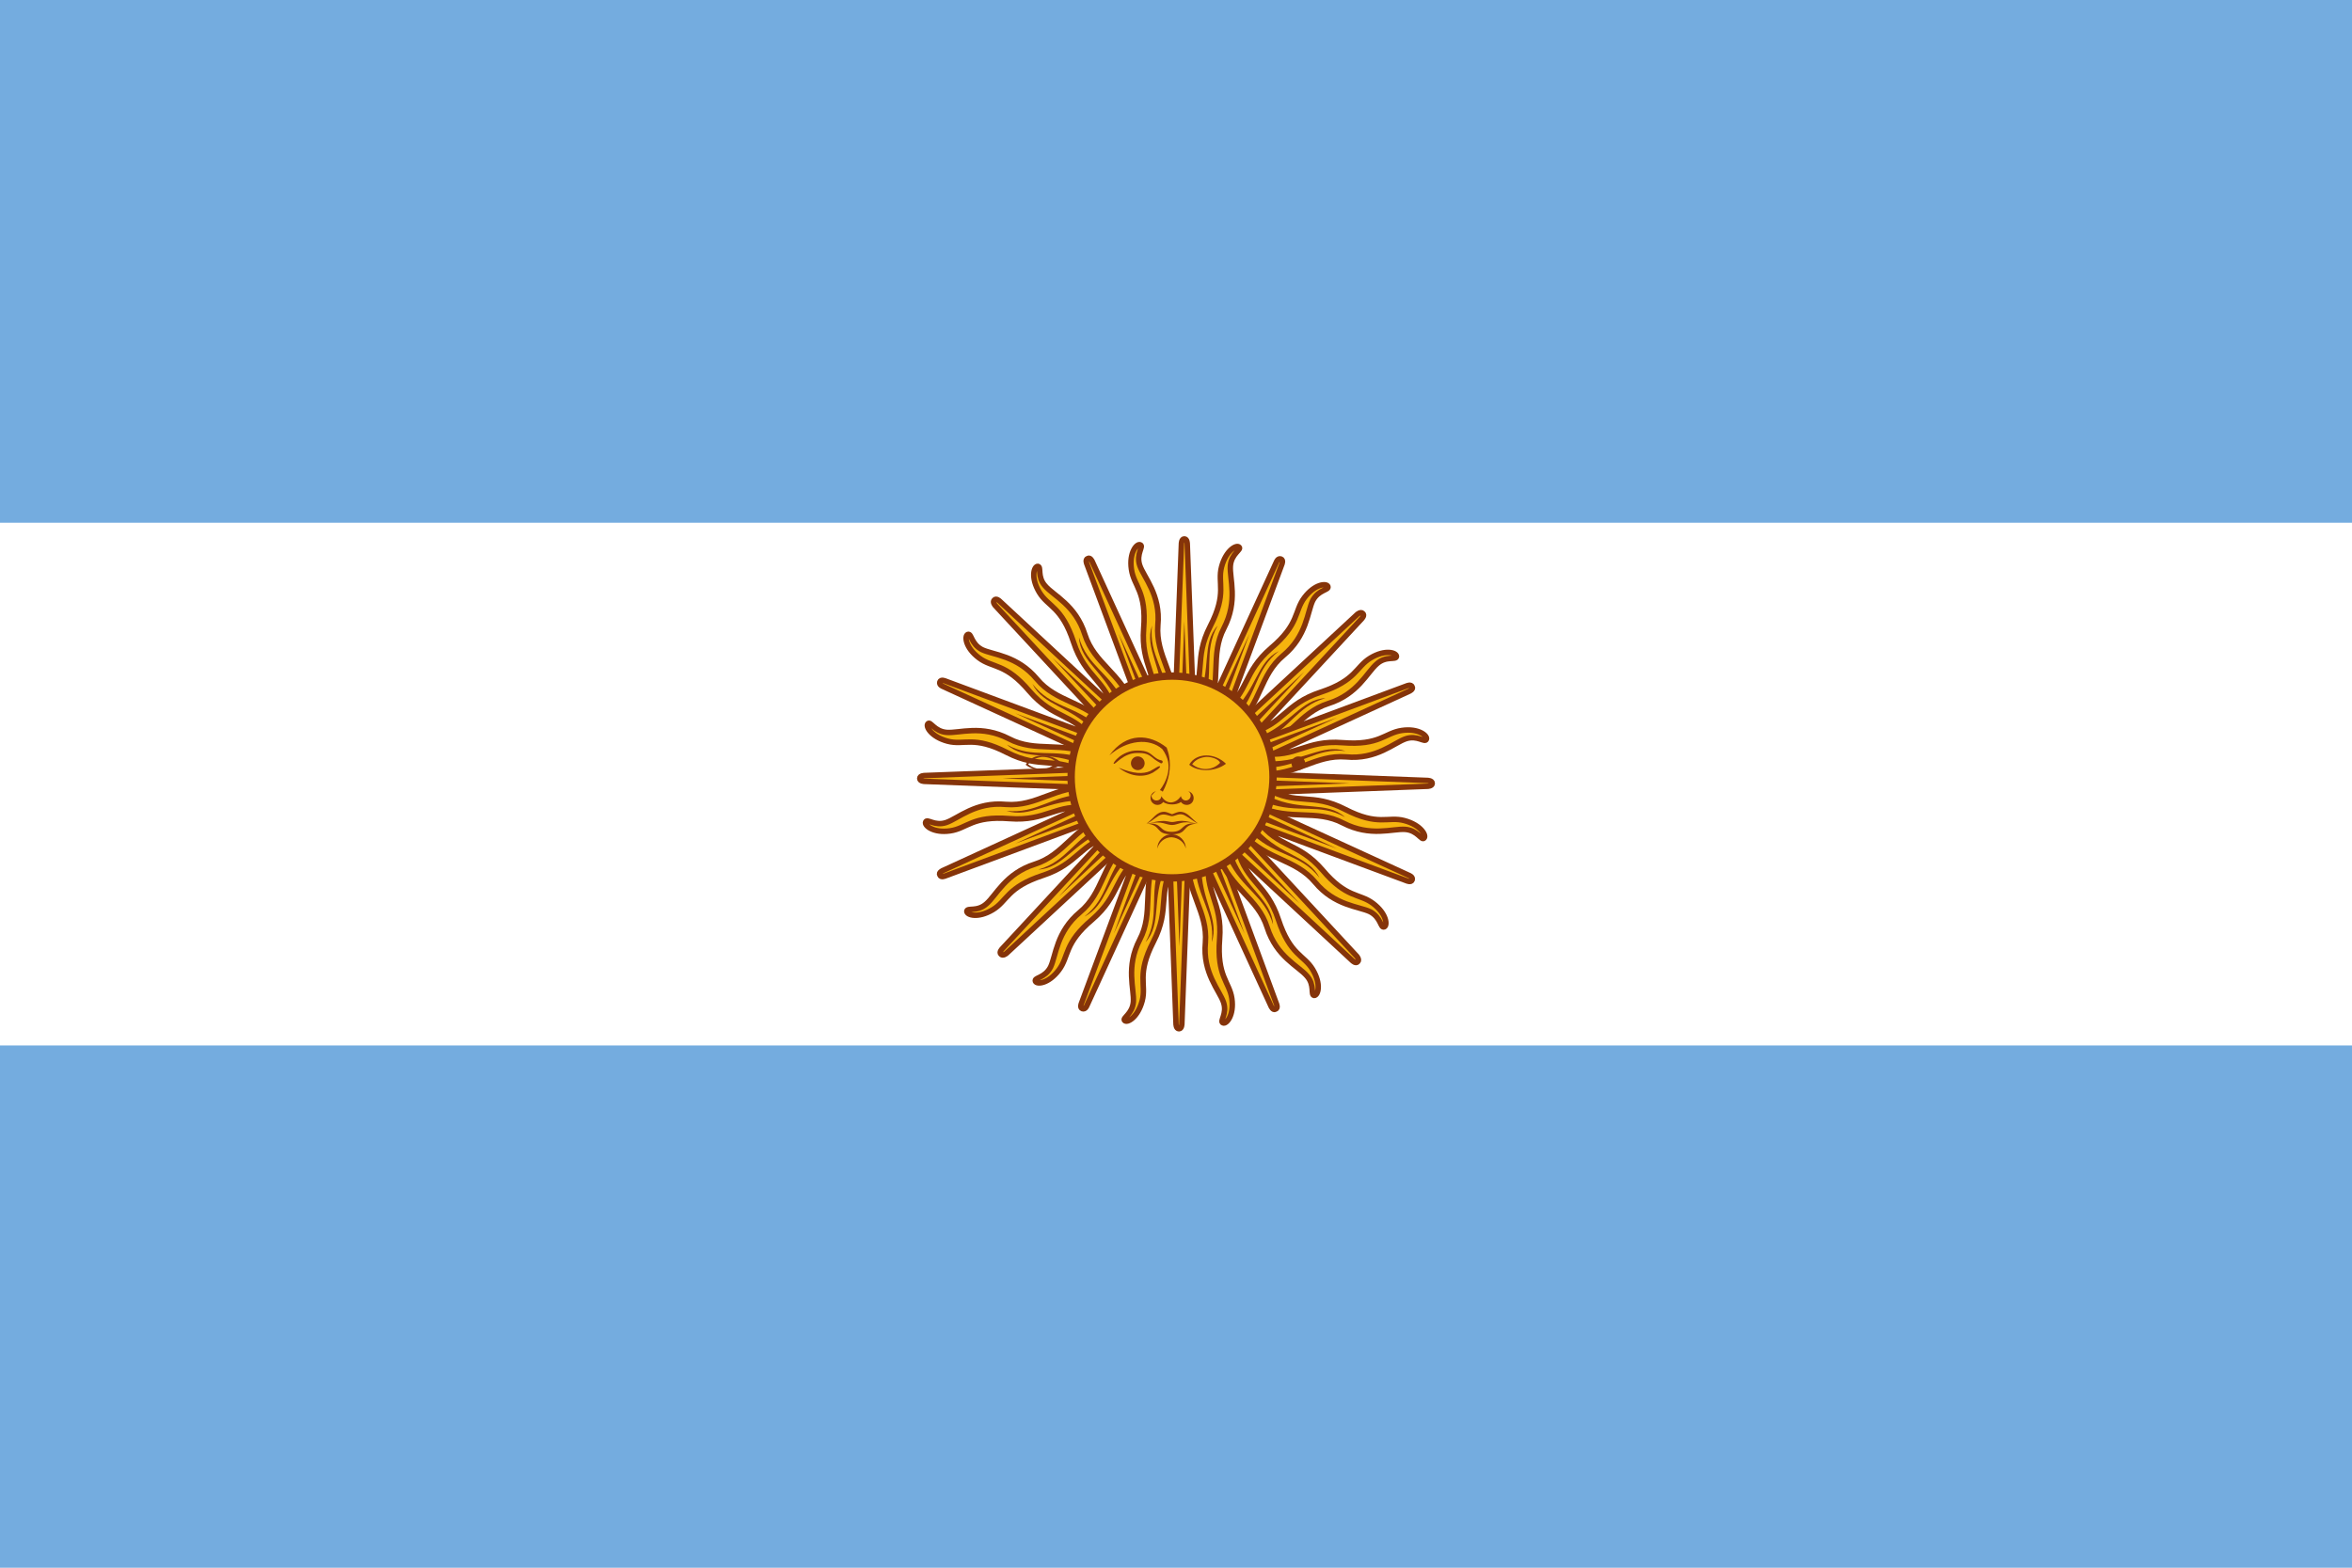
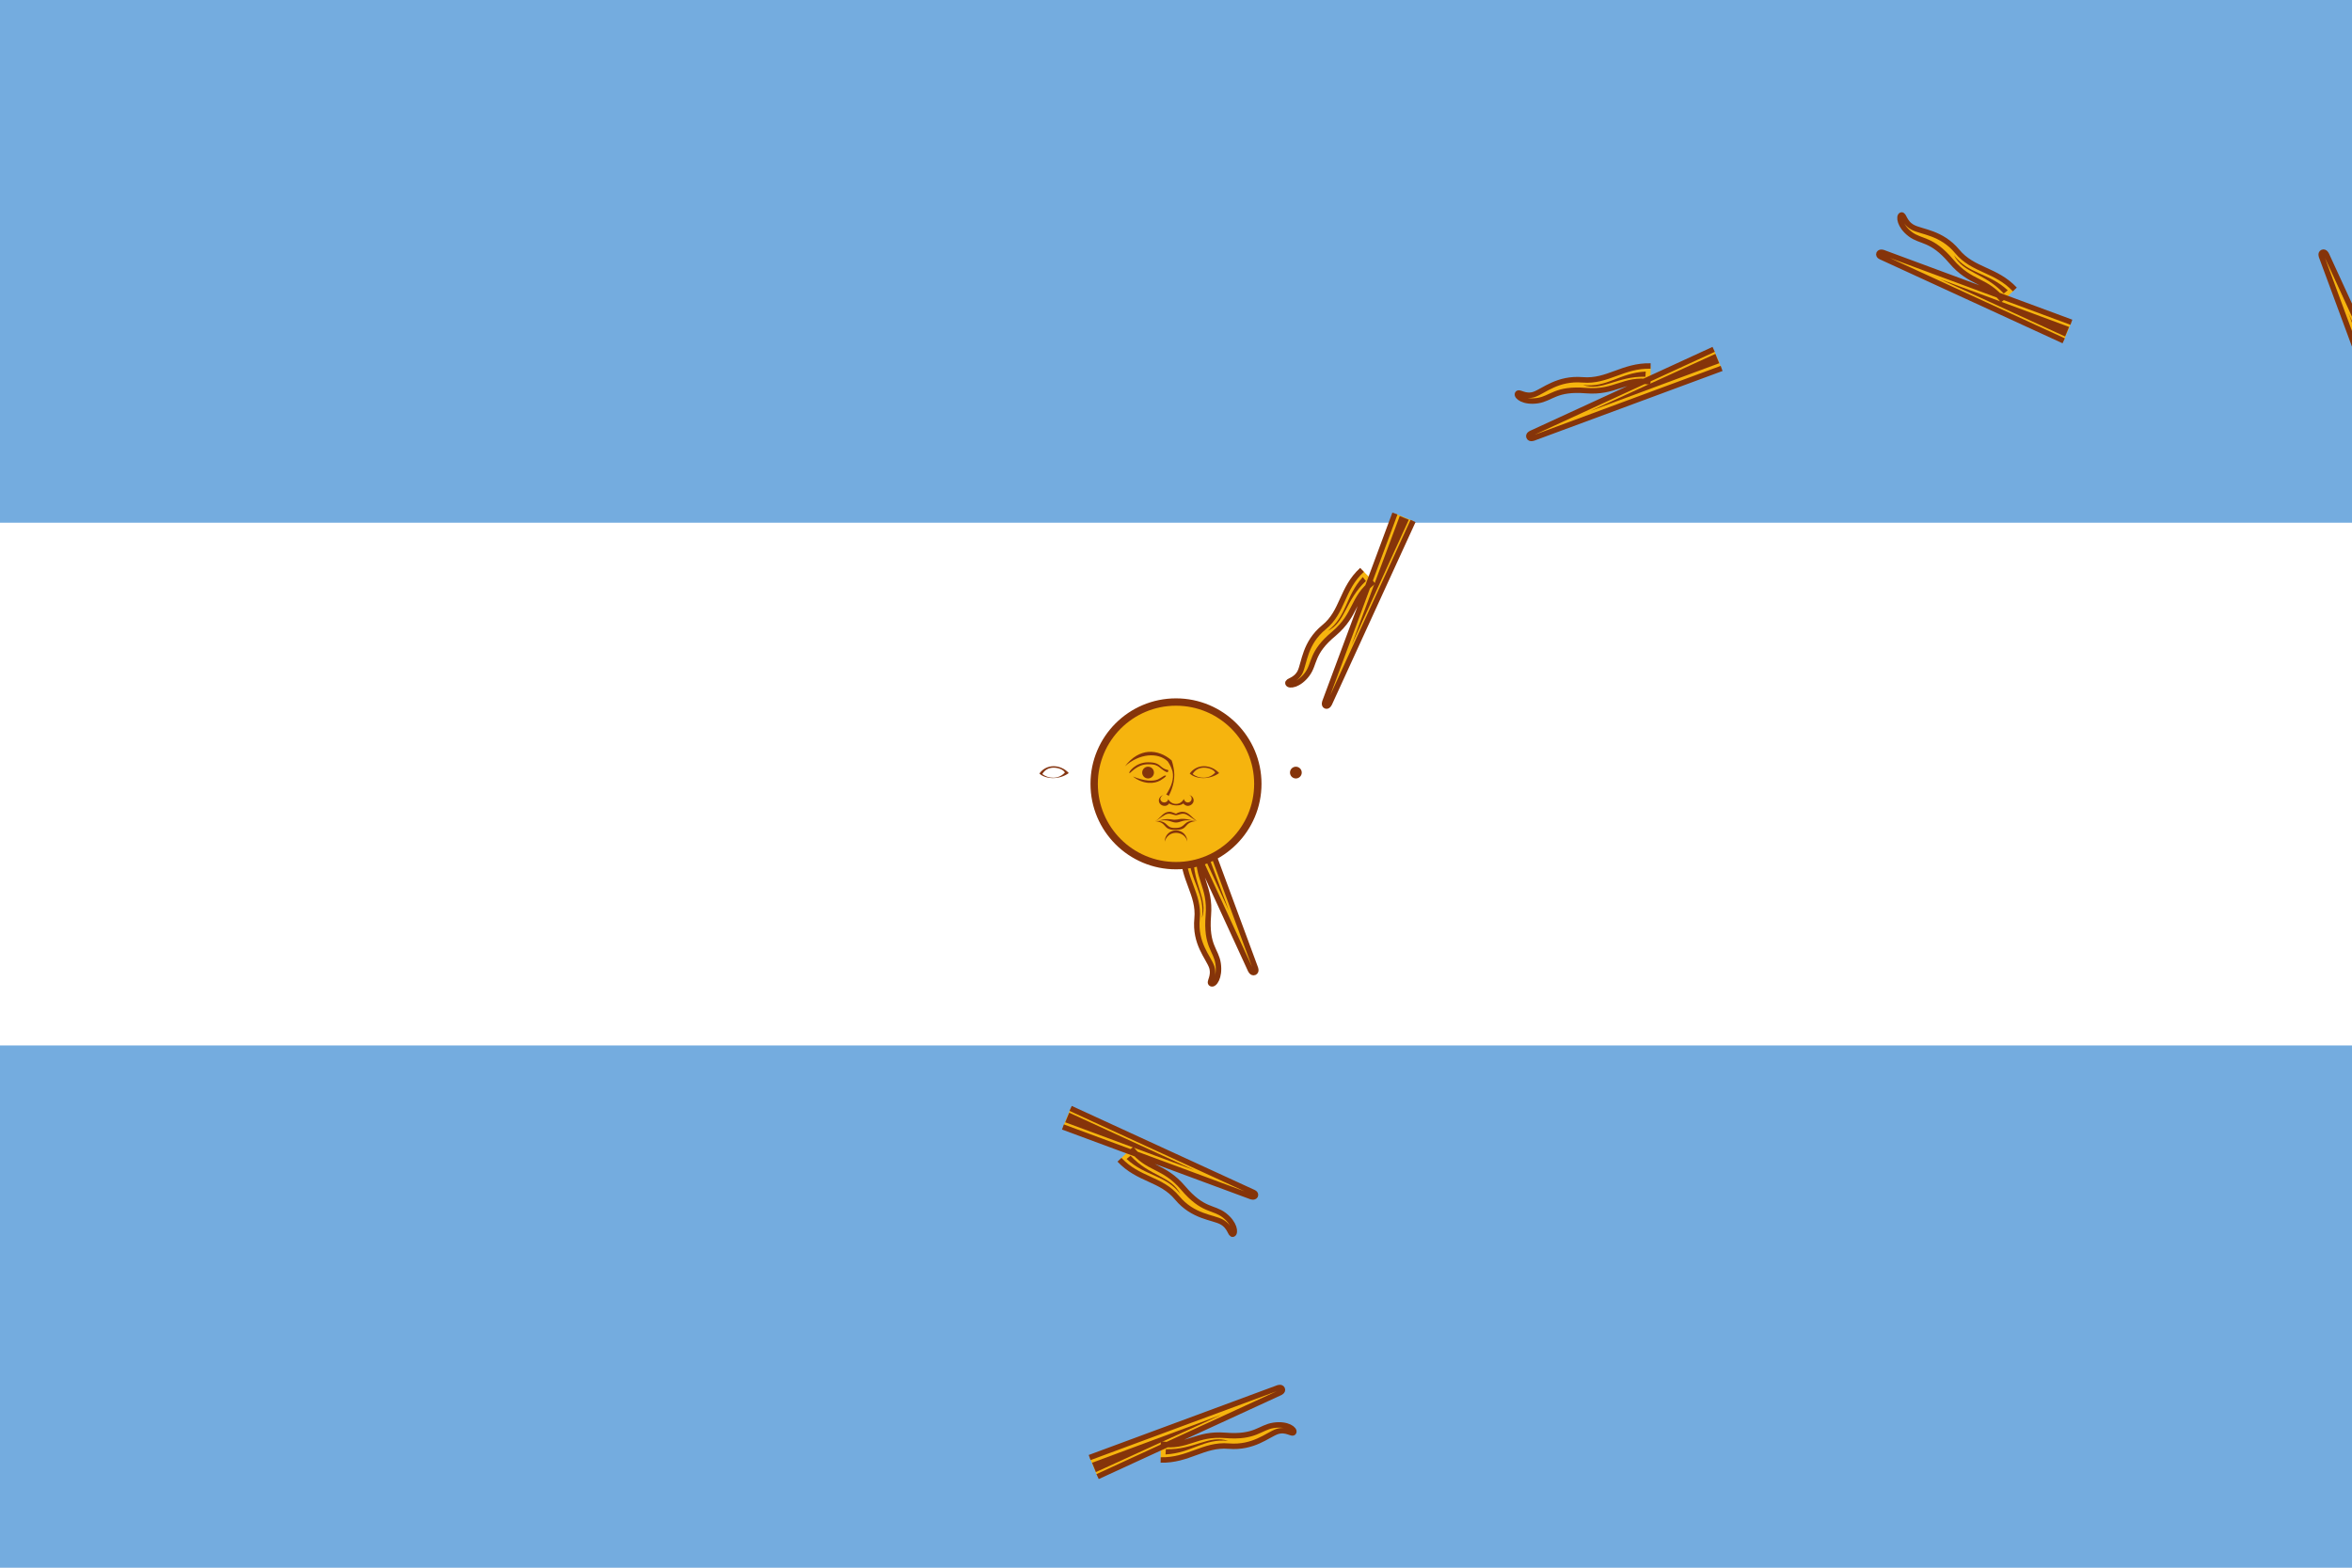
- <svg xmlns="http://www.w3.org/2000/svg" version="1.1" id="Ebene_1" x="0px" y="0px" viewBox="0 0 480 320" enable-background="new 0 0 480 320" xml:space="preserve">
-   <rect fill="#74ACDF" width="481" height="320" />
-   <rect y="106.7" fill="#FFFFFF" width="481" height="106.7" />
-   <g>
-     <g>
-       <path id="ray1" fill="#F6B40E" stroke="#85340A" stroke-width="1.112" d="M238.3,159.4l21.1,46c0,0,0.4,0.9,0.9,0.6    c0.6-0.2,0.2-1.1,0.2-1.1L243,157.4 M242.5,175.3c-0.3,7,4,10.8,3.5,17.1c-0.6,6.2,2.9,9.8,3.7,12.2c0.8,2.4-0.9,3.9-0.1,4.2    c0.7,0.3,2.3-1.6,1.8-5s-3.1-4.5-2.5-12.1c0.6-7.6-3.1-9.4-2.2-16.4" />
-       <path id="ray1_00000135667324326559726350000009184025884470145167_" fill="#F6B40E" stroke="#85340A" stroke-width="1.112" d="    M238.1,158.4L240,209c0,0,0,1,0.6,1c0.6,0,0.6-1,0.6-1l1.9-50.6 M235.9,174.7c-2.9,6.4-0.4,11.6-3.3,17.1    c-2.9,5.6-1.1,10.1-1.3,12.7c-0.2,2.5-2.3,3.3-1.8,3.8c0.5,0.6,2.7-0.6,3.6-4c0.9-3.4-1.2-5.3,2.3-12.1c3.5-6.8,0.7-9.9,4.2-16" />
-       <path id="ray1_00000094615115835951934770000007873117958794557087_" fill="#F6B40E" stroke="#85340A" stroke-width="1.112" d="    M238.3,157.4l-17.6,47.4c0,0-0.4,0.9,0.2,1.1c0.6,0.2,0.9-0.6,0.9-0.6l21.1-46 M230,171.7c-5.1,4.8-4.8,10.5-9.6,14.5    c-4.8,4-4.9,8.9-6,11.2c-1.2,2.3-3.4,2.1-3.1,2.9c0.3,0.7,2.7,0.5,4.8-2.3c2.1-2.8,1-5.4,6.8-10.3c5.8-5,4.4-8.9,10-13.1" />
-       <path id="ray1_00000042696760414950213820000006954366503290956965_" fill="#F6B40E" stroke="#85340A" stroke-width="1.112" d="    M238.9,156.6l-34.4,37.1c0,0-0.7,0.7-0.2,1.1c0.4,0.4,1.1-0.2,1.1-0.2l37.1-34.4 M225.7,166.6c-6.6,2.4-8.5,7.9-14.5,9.8    c-6,1.9-7.9,6.4-9.9,8.1c-1.9,1.7-3.9,0.7-4,1.5c0,0.8,2.3,1.5,5.3-0.3c3-1.8,2.9-4.6,10.2-7c7.3-2.4,7.5-6.5,14.3-8.3" />
-       <path id="ray2" fill="#85340A" d="M243.9,176.5c0.3,6.7,4.1,9.7,3.4,15.8c1.6-4.8-2.3-8.6-2.1-15.7 M239.5,159l14.5,31.6    L241.8,158" />
-       <path id="ray2_00000086671509728030091900000012554615684526656411_" fill="#85340A" d="M236.7,176.4c-2.3,6.3,0.1,10.5-2.9,15.9    c3.4-3.8,1.1-8.8,4.1-15.3 M239.4,158.5l1.3,34.7l1.3-34.7" />
-       <path id="ray2_00000044170899776078204110000002704186139114020482_" fill="#85340A" d="M230.1,173.5c-4.5,5-3.9,9.8-8.8,13.6    c4.6-2.3,4.4-7.7,9.7-12.6 M239.4,158l-12.1,32.6l14.5-31.6" />
-       <path id="ray2_00000100350774626873726580000012676452090894175918_" fill="#85340A" d="M225.2,168.3c-6.1,2.9-7.4,7.5-13.3,9.2    c5.1-0.3,7.1-5.4,13.7-8 M239.7,157.5L216.1,183l25.4-23.7" />
-       <path id="ray1_00000040562768991767428610000013822234236293028486_" fill="#F6B40E" stroke="#85340A" stroke-width="1.112" d="    M238.4,156.6l-46,21.1c0,0-0.9,0.4-0.6,0.9c0.2,0.6,1.1,0.2,1.1,0.2l47.4-17.6 M222.4,160.7c-7-0.3-10.8,4-17.1,3.5    c-6.2-0.6-9.8,2.9-12.2,3.7c-2.4,0.8-3.9-0.9-4.2-0.1c-0.3,0.7,1.6,2.3,5,1.8c3.5-0.5,4.5-3.1,12.1-2.5c7.6,0.6,9.4-3.1,16.4-2.2" />
-       <path id="ray1_00000093137225676176531180000017712751218645877945_" fill="#F6B40E" stroke="#85340A" stroke-width="1.112" d="    M239.3,156.4l-50.6,1.9c0,0-1,0-1,0.6c0,0.6,1,0.6,1,0.6l50.6,1.9 M223,154.1c-6.4-2.9-11.6-0.4-17.1-3.3    c-5.6-2.9-10.1-1.1-12.7-1.3c-2.5-0.2-3.3-2.3-3.8-1.8c-0.6,0.5,0.6,2.7,4,3.6c3.4,0.9,5.3-1.2,12.1,2.3c6.8,3.5,9.9,0.7,16,4.2" />
-       <path id="ray1_00000006707528814697161460000007497820933470387877_" fill="#F6B40E" stroke="#85340A" stroke-width="1.112" d="    M240.3,156.6L192.9,139c0,0-0.9-0.4-1.1,0.2c-0.2,0.6,0.6,0.9,0.6,0.9l46,21.1 M226.1,148.2c-4.8-5.1-10.5-4.8-14.5-9.6    c-4-4.8-8.9-4.9-11.2-6c-2.3-1.2-2.1-3.4-2.9-3.1c-0.7,0.3-0.5,2.7,2.3,4.8s5.4,1,10.3,6.8c5,5.8,8.9,4.4,13.1,10" />
-       <path id="ray1_00000103235524563517977970000001064172928421976216_" fill="#F6B40E" stroke="#85340A" stroke-width="1.112" d="    M241.1,157.1L204,122.7c0,0-0.7-0.7-1.1-0.2c-0.4,0.4,0.2,1.1,0.2,1.1l34.4,37.1 M231.2,144c-2.4-6.6-7.9-8.5-9.8-14.5    c-1.9-6-6.4-7.9-8.1-9.9c-1.7-1.9-0.7-3.9-1.5-4c-0.8,0-1.5,2.3,0.3,5.3c1.8,3,4.6,2.9,7,10.2c2.4,7.3,6.5,7.5,8.3,14.3" />
-       <path id="ray2_00000133513131204331744150000006705304566779429255_" fill="#85340A" d="M221.2,162.1c-6.7,0.3-9.7,4.1-15.8,3.4    c4.8,1.6,8.6-2.3,15.7-2.1 M238.8,157.7l-31.6,14.5l32.6-12.1" />
-       <path id="ray2_00000036941686695226547020000018236740970507010965_" fill="#85340A" d="M221.4,154.9c-6.3-2.3-10.5,0.1-15.9-2.9    c3.8,3.4,8.8,1.1,15.3,4.1 M239.3,157.6l-34.7,1.3l34.7,1.3" />
-       <path id="ray2_00000075124830956121935630000000075879011027726977_" fill="#85340A" d="M224.3,148.4c-5-4.5-9.8-3.9-13.6-8.8    c2.3,4.6,7.7,4.4,12.6,9.7 M239.8,157.7l-32.6-12.1l31.6,14.5" />
-       <path id="ray2_00000022540598075191989430000015546032899228715648_" fill="#85340A" d="M229.4,143.4c-2.9-6.1-7.5-7.4-9.2-13.3    c0.3,5.1,5.4,7.1,8,13.7 M240.2,157.9l-25.4-23.6l23.7,25.4" />
-       <path id="ray1_00000088108107016041446220000015793983669671295653_" fill="#F6B40E" stroke="#85340A" stroke-width="1.112" d="    M244,160.6l-21.1-46c0,0-0.4-0.9-0.9-0.6c-0.6,0.2-0.2,1.1-0.2,1.1l17.6,47.4 M239.8,144.7c0.3-7-4-10.8-3.5-17.1    c0.6-6.2-2.9-9.8-3.7-12.2c-0.8-2.4,0.9-3.9,0.1-4.2c-0.7-0.3-2.3,1.6-1.8,5c0.5,3.5,3.1,4.5,2.5,12.1c-0.6,7.6,3.1,9.4,2.2,16.4" />
-       <path id="ray1_00000062189570603315564450000006107505946508472989_" fill="#F6B40E" stroke="#85340A" stroke-width="1.112" d="    M244.2,161.6l-1.9-50.6c0,0,0-1-0.6-1c-0.6,0-0.6,1-0.6,1l-1.9,50.6 M246.5,145.3c2.9-6.4,0.4-11.6,3.3-17.1    c2.9-5.6,1.1-10.1,1.3-12.7c0.2-2.5,2.3-3.3,1.8-3.8c-0.5-0.6-2.7,0.6-3.6,4c-0.9,3.4,1.2,5.3-2.3,12.1c-3.5,6.8-0.7,9.9-4.2,16" />
-       <path id="ray1_00000146466269633338553830000000146671393445543313_" fill="#F6B40E" stroke="#85340A" stroke-width="1.112" d="    M244,162.6l17.6-47.4c0,0,0.4-0.9-0.2-1.1c-0.6-0.2-0.9,0.6-0.9,0.6l-21.1,46 M252.3,148.3c5.1-4.8,4.8-10.5,9.6-14.5    c4.8-4,4.9-8.9,6-11.2c1.2-2.3,3.4-2.1,3.1-2.9c-0.3-0.7-2.7-0.5-4.8,2.3c-2.1,2.8-1,5.4-6.8,10.3c-5.8,5-4.4,8.9-10,13.1" />
-       <path id="ray1_00000044168517187929790680000004617322804409017511_" fill="#F6B40E" stroke="#85340A" stroke-width="1.112" d="    M243.5,163.4l34.4-37.1c0,0,0.7-0.7,0.2-1.1c-0.4-0.4-1.1,0.2-1.1,0.2l-37.1,34.4 M256.6,153.4c6.6-2.4,8.5-7.9,14.5-9.8    c6-1.9,7.9-6.4,9.9-8.1c1.9-1.7,3.9-0.7,4-1.5c0-0.8-2.3-1.5-5.3,0.3c-3,1.8-2.9,4.6-10.2,7c-7.3,2.4-7.5,6.5-14.3,8.3" />
-       <path id="ray2_00000093178227813288097500000012583303746903350196_" fill="#85340A" d="M238.5,143.5c-0.3-6.7-4.1-9.7-3.4-15.8    c-1.6,4.8,2.3,8.6,2.1,15.7 M242.8,161l-14.5-31.6l12.1,32.6" />
-       <path id="ray2_00000177484007604451537030000006535115607528278964_" fill="#85340A" d="M245.6,143.6c2.3-6.3-0.1-10.5,2.9-15.9    c-3.4,3.8-1.1,8.8-4.1,15.3 M243,161.5l-1.3-34.7l-1.3,34.7" />
-       <path id="ray2_00000012458031499540446360000015225890702773653176_" fill="#85340A" d="M252.2,146.5c4.5-5,3.9-9.8,8.8-13.6    c-4.6,2.3-4.4,7.7-9.7,12.6 M242.9,162l12.1-32.6l-14.5,31.6" />
-       <path id="ray2_00000088836774724325559110000010355052965118309559_" fill="#85340A" d="M257.2,151.7c6.1-2.9,7.4-7.5,13.3-9.2    c-5.1,0.3-7.1,5.4-13.7,8 M242.6,162.5l23.6-25.4l-25.4,23.7" />
-       <path id="ray1_00000073685189157126379270000008291109770462426520_" fill="#F6B40E" stroke="#85340A" stroke-width="1.112" d="    M241.6,162.2l46-21.1c0,0,0.9-0.4,0.6-0.9c-0.2-0.6-1.1-0.2-1.1-0.2l-47.4,17.6 M257.6,158c7,0.3,10.8-4,17.1-3.5    c6.2,0.6,9.8-2.9,12.2-3.7c2.4-0.8,3.9,0.9,4.2,0.1c0.3-0.7-1.6-2.3-5-1.8c-3.5,0.5-4.5,3.1-12.1,2.5c-7.6-0.6-9.4,3.1-16.4,2.2" />
-       <path id="ray1_00000033331994684903943320000000295117125691205302_" fill="#F6B40E" stroke="#85340A" stroke-width="1.112" d="    M240.7,162.4l50.6-1.9c0,0,1,0,1-0.6c0-0.6-1-0.6-1-0.6l-50.6-1.9 M257,164.7c6.4,2.9,11.6,0.4,17.1,3.3    c5.6,2.9,10.1,1.1,12.7,1.3c2.5,0.2,3.3,2.3,3.8,1.8c0.6-0.5-0.6-2.7-4-3.6c-3.4-0.9-5.3,1.2-12.1-2.3c-6.8-3.5-9.9-0.7-16-4.2" />
-       <path id="ray1_00000165230670297184804980000012294250638712471704_" fill="#F6B40E" stroke="#85340A" stroke-width="1.112" d="    M239.7,162.2l47.4,17.6c0,0,0.9,0.4,1.1-0.2c0.2-0.6-0.6-0.9-0.6-0.9l-46-21.1 M253.9,170.5c4.8,5.1,10.5,4.8,14.5,9.6    c4,4.8,8.9,4.9,11.2,6c2.3,1.2,2.1,3.4,2.9,3.1c0.7-0.3,0.5-2.7-2.3-4.8c-2.8-2.1-5.4-1-10.3-6.8c-5-5.8-8.9-4.4-13.1-10" />
-       <path id="ray1_00000056416399900276649670000015305268928443304854_" fill="#F6B40E" stroke="#85340A" stroke-width="1.112" d="    M238.9,161.7l37.1,34.4c0,0,0.7,0.7,1.1,0.2c0.4-0.4-0.2-1.1-0.2-1.1l-34.4-37.1 M248.8,174.8c2.4,6.6,7.9,8.5,9.8,14.5    c1.9,6,6.4,7.9,8.1,9.9c1.7,1.9,0.7,3.9,1.5,4c0.8,0,1.5-2.3-0.3-5.3c-1.8-3-4.6-2.9-7-10.2c-2.4-7.3-6.5-7.5-8.3-14.3" />
-       <path id="ray2_00000080895765452370829530000017366693465061379734_" fill="#85340A" d="M258.8,156.7c6.7-0.3,9.7-4.1,15.8-3.4    c-4.8-1.6-8.6,2.3-15.7,2.1 M241.2,161l31.6-14.5l-32.6,12.1" />
-       <path id="ray2_00000138574003895690319240000015907990230151427485_" fill="#85340A" d="M258.6,163.9c6.3,2.3,10.5-0.1,15.9,2.9    c-3.8-3.4-8.8-1.1-15.3-4.1 M240.7,161.2l34.7-1.3l-34.7-1.3" />
-       <path id="ray2_00000018941162925125381050000007300909139068424380_" fill="#85340A" d="M255.7,170.4c5,4.5,9.8,3.9,13.6,8.8    c-2.3-4.6-7.7-4.4-12.6-9.7 M240.2,161.1l32.6,12.1l-31.6-14.5" />
-       <path id="ray2_00000148624984525648772680000007413120322537780662_" fill="#85340A" d="M250.6,175.4c2.9,6.1,7.5,7.4,9.2,13.3    c-0.3-5.1-5.4-7.1-8-13.7 M239.8,160.8l25.4,23.6L241.6,159" />
+ <svg xmlns="http://www.w3.org/2000/svg" version="1.1" id="arg" x="0px" y="0px" viewBox="0 0 480 320" enable-background="new 0 0 480 320" xml:space="preserve">
+   <rect fill="#74ACDF" width="480" height="320" />
+   <rect y="106.7" fill="#FFFFFF" width="480" height="106.7" />
+   <g id="crest">
+     <g id="rays">
+       <path id="ray1" fill="#F6B40E" stroke="#85340A" stroke-width="1.112" d="M238.1,160.8l17.1,37.2c0,0,0.3,0.7,0.8,0.5    c0.5-0.2,0.2-0.9,0.2-0.9l-14.2-38.4 M241.5,173.7c-0.2,5.7,3.3,8.8,2.8,13.8c-0.5,5.1,2.3,7.9,3,9.9c0.6,2-0.7,3.1-0.1,3.4    c0.6,0.3,1.8-1.3,1.4-4.1c-0.4-2.8-2.5-3.6-2-9.8c0.5-6.2-2.5-7.6-1.8-13.2" />
+       <g transform="rotate(22.5 400,250)">
+         <path id="ray1_00000135667324326559726350000009184025884470145167_" fill="#F6B40E" stroke="#85340A" stroke-width="1.112" d="     M237.9,160l1.5,40.9c0,0,0,0.8,0.5,0.8c0.5,0,0.5-0.8,0.5-0.8l1.5-40.9 M236.1,173.2c-2.4,5.1-0.3,9.4-2.7,13.8     c-2.4,4.5-0.9,8.2-1,10.3c-0.2,2.1-1.8,2.6-1.4,3.1c0.4,0.5,2.2-0.5,2.9-3.2c0.7-2.7-1-4.3,1.9-9.8c2.8-5.5,0.6-8,3.4-12.9" />
+       </g>
+       <g transform="rotate(45 400,250)">
+         <path id="ray1_00000094615115835951934770000007873117958794557087_" fill="#F6B40E" stroke="#85340A" stroke-width="1.112" d="     M238.1,159.2l-14.2,38.4c0,0-0.3,0.7,0.2,0.9c0.5,0.2,0.8-0.5,0.8-0.5l17.1-37.2 M231.4,170.7c-4.1,3.9-3.9,8.5-7.8,11.8     c-3.9,3.3-4,7.2-4.9,9.1c-0.9,1.8-2.7,1.7-2.5,2.3c0.2,0.6,2.2,0.4,3.9-1.9c1.7-2.3,0.8-4.4,5.5-8.4c4.7-4,3.6-7.2,8.1-10.6" />
+       </g>
+       <g transform="rotate(67.5 400,250)">
+         <path id="ray1_00000042696760414950213820000006954366503290956965_" fill="#F6B40E" stroke="#85340A" stroke-width="1.112" d="     M238.5,158.5l-27.8,30c0,0-0.5,0.5-0.2,0.9c0.4,0.4,0.9-0.2,0.9-0.2l30-27.8 M227.9,166.6c-5.3,2-6.8,6.4-11.7,7.9     c-4.8,1.5-6.4,5.2-8,6.5c-1.6,1.3-3.2,0.6-3.2,1.2c0,0.6,1.9,1.2,4.3-0.2c2.4-1.4,2.4-3.7,8.3-5.6c5.9-1.9,6.1-5.2,11.5-6.7" />
+       </g>
+       <path id="ray2" fill="#85340A" d="M242.6,174.6c0.3,5.4,3.4,7.8,2.7,12.8c1.3-3.9-1.9-6.9-1.7-12.7 M239.1,160.4l11.7,25.5    l-9.8-26.3" />
+       <g transform="rotate(22.5 400,250)">
+         <path id="ray2_00000086671509728030091900000012554615684526656411_" fill="#85340A" d="M236.8,174.5c-1.8,5.1,0.1,8.5-2.4,12.9     c2.7-3.1,0.9-7.1,3.3-12.4 M239,160.1l1,28.1l1-28.1" />
+       </g>
+       <g transform="rotate(45 400,250)">
+         <path id="ray2_00000044170899776078204110000002704186139114020482_" fill="#85340A" d="M231.5,172.2c-3.6,4-3.2,7.9-7.1,11     c3.7-1.8,3.6-6.2,7.8-10.2 M239,159.6l-9.8,26.3l11.7-25.5" />
+       </g>
+       <g transform="rotate(67.5 400,250)">
+         <path id="ray2_00000100350774626873726580000012676452090894175918_" fill="#85340A" d="M227.5,168c-4.9,2.3-6,6.1-10.8,7.4     c4.1-0.3,5.7-4.4,11.1-6.4 M239.2,159.3l-19.1,20.6l20.6-19.1" />
+       </g>
    </g>
-     <circle fill="#F6B40E" stroke="#85340A" stroke-width="1.5" cx="239.2" cy="158.6" r="20.6" />
-     <path id="loweyecontour" fill="#843511" d="M246.2,154.2c-1.4,0-2.8,0.6-3.5,1.9c1.6,1.4,5.1,1.6,7.5-0.2   C249.1,154.8,247.6,154.2,246.2,154.2L246.2,154.2z M246.2,154.5c1.4,0,2.6,0.6,2.8,1.2c-1.6,1.7-4.1,1.6-5.7,0.3   C244,155,245.1,154.6,246.2,154.5L246.2,154.5z" />
+     <g transform="rotate(90 400,250)">
+       <g id="rays_00000092425504409782358700000018204706342992964785_">
+         <path id="ray1_00000040562768991767428610000013822234236293028486_" fill="#F6B40E" stroke="#85340A" stroke-width="1.112" d="     M239.2,158.1L202,175.2c0,0-0.7,0.3-0.5,0.8c0.2,0.5,0.9,0.2,0.9,0.2l38.4-14.2 M226.3,161.5c-5.7-0.2-8.8,3.3-13.8,2.8     c-5.1-0.5-7.9,2.3-9.9,3c-2,0.6-3.1-0.7-3.4-0.1c-0.3,0.6,1.3,1.8,4.1,1.4c2.8-0.4,3.6-2.5,9.8-2c6.2,0.5,7.6-2.5,13.2-1.8" />
+         <g transform="rotate(22.5 400,250)">
+           <path id="ray1_00000093137225676176531180000017712751218645877945_" fill="#F6B40E" stroke="#85340A" stroke-width="1.112" d="      M240,157.9l-40.9,1.5c0,0-0.8,0-0.8,0.5c0,0.5,0.8,0.5,0.8,0.5l40.9,1.5 M226.8,156.1c-5.1-2.4-9.4-0.3-13.8-2.7      c-4.5-2.4-8.2-0.9-10.3-1c-2.1-0.2-2.6-1.8-3.1-1.4c-0.5,0.4,0.5,2.2,3.2,2.9c2.7,0.7,4.3-1,9.8,1.9c5.5,2.8,8,0.6,12.9,3.4" />
+         </g>
+         <g transform="rotate(45 400,250)">
+           <path id="ray1_00000006707528814697161460000007497820933470387877_" fill="#F6B40E" stroke="#85340A" stroke-width="1.112" d="      M240.8,158.1l-38.4-14.2c0,0-0.7-0.3-0.9,0.2c-0.2,0.5,0.5,0.8,0.5,0.8l37.2,17.1 M229.3,151.4c-3.9-4.1-8.5-3.9-11.8-7.8      c-3.3-3.9-7.2-4-9.1-4.9c-1.8-0.9-1.7-2.7-2.3-2.5c-0.6,0.2-0.4,2.2,1.9,3.9c2.3,1.7,4.4,0.8,8.4,5.5c4,4.7,7.2,3.6,10.6,8.1" />
+         </g>
+         <g transform="rotate(67.5 400,250)">
+           <path id="ray1_00000103235524563517977970000001064172928421976216_" fill="#F6B40E" stroke="#85340A" stroke-width="1.112" d="      M241.5,158.5l-30-27.8c0,0-0.5-0.5-0.9-0.2c-0.4,0.4,0.2,0.9,0.2,0.9l27.8,30 M233.4,147.9c-2-5.3-6.4-6.8-7.9-11.7      c-1.5-4.8-5.2-6.4-6.5-8c-1.3-1.6-0.6-3.2-1.2-3.2c-0.6,0-1.2,1.9,0.2,4.3c1.4,2.4,3.7,2.4,5.6,8.3c1.9,5.9,5.2,6.1,6.7,11.5" />
+         </g>
+         <path id="ray2_00000133513131204331744150000006705304566779429255_" fill="#85340A" d="M225.4,162.6c-5.4,0.3-7.8,3.4-12.8,2.7     c3.9,1.3,6.9-1.9,12.7-1.7 M239.6,159.1L214,170.7l26.3-9.8" />
+         <g transform="rotate(22.5 400,250)">
+           <path id="ray2_00000036941686695226547020000018236740970507010965_" fill="#85340A" d="M225.5,156.8c-5.1-1.8-8.5,0.1-12.9-2.4      c3.1,2.7,7.1,0.9,12.4,3.3 M239.9,159l-28.1,1l28.1,1" />
+         </g>
+         <g transform="rotate(45 400,250)">
+           <path id="ray2_00000075124830956121935630000000075879011027726977_" fill="#85340A" d="M227.8,151.5c-4-3.6-7.9-3.2-11-7.1      c1.8,3.7,6.2,3.6,10.2,7.8 M240.4,159l-26.3-9.8l25.5,11.7" />
+         </g>
+         <g transform="rotate(67.5 400,250)">
+           <path id="ray2_00000022540598075191989430000015546032899228715648_" fill="#85340A" d="M232,147.5c-2.3-4.9-6.1-6-7.4-10.8      c0.3,4.1,4.4,5.7,6.4,11.1 M240.7,159.2l-20.6-19.1l19.1,20.6" />
+         </g>
+       </g>
+     </g>
+     <g transform="rotate(180 400,250)">
+       <g id="rays_00000153682844504222281900000003062071042784515997_">
+         <path id="ray1_00000088108107016041446220000015793983669671295653_" fill="#F6B40E" stroke="#85340A" stroke-width="1.112" d="     M241.9,159.2L224.8,122c0,0-0.3-0.7-0.8-0.5c-0.5,0.2-0.2,0.9-0.2,0.9l14.2,38.4 M238.5,146.3c0.2-5.7-3.3-8.8-2.8-13.8     c0.5-5.1-2.3-7.9-3-9.9c-0.6-2,0.7-3.1,0.1-3.4c-0.6-0.3-1.8,1.3-1.4,4.1c0.4,2.8,2.5,3.6,2,9.8c-0.5,6.2,2.5,7.6,1.8,13.2" />
+         <g transform="rotate(22.5 400,250)">
+           <path id="ray1_00000062189570603315564450000006107505946508472989_" fill="#F6B40E" stroke="#85340A" stroke-width="1.112" d="      M242.1,160l-1.5-40.9c0,0,0-0.8-0.5-0.8c-0.5,0-0.5,0.8-0.5,0.8l-1.5,40.9 M243.9,146.8c2.4-5.1,0.3-9.4,2.7-13.8      c2.4-4.5,0.9-8.2,1-10.3c0.2-2.1,1.8-2.6,1.4-3.1c-0.4-0.5-2.2,0.5-2.9,3.2c-0.7,2.7,1,4.3-1.9,9.8c-2.8,5.5-0.6,8-3.4,12.9" />
+         </g>
+         <g transform="rotate(45 400,250)">
+           <path id="ray1_00000146466269633338553830000000146671393445543313_" fill="#F6B40E" stroke="#85340A" stroke-width="1.112" d="      M241.9,160.8l14.2-38.4c0,0,0.3-0.7-0.2-0.9c-0.5-0.2-0.8,0.5-0.8,0.5l-17.1,37.2 M248.6,149.3c4.1-3.9,3.9-8.5,7.8-11.8      c3.9-3.3,4-7.2,4.9-9.1c0.9-1.8,2.7-1.7,2.5-2.3c-0.2-0.6-2.2-0.4-3.9,1.9c-1.7,2.3-0.8,4.4-5.5,8.4c-4.7,4-3.6,7.2-8.1,10.6" />
+         </g>
+         <g transform="rotate(67.5 400,250)">
+           <path id="ray1_00000044168517187929790680000004617322804409017511_" fill="#F6B40E" stroke="#85340A" stroke-width="1.112" d="      M241.5,161.5l27.8-30c0,0,0.5-0.5,0.2-0.9c-0.4-0.4-0.9,0.2-0.9,0.2l-30,27.8 M252.1,153.4c5.3-2,6.8-6.4,11.7-7.9      c4.8-1.5,6.4-5.2,8-6.5c1.6-1.3,3.2-0.6,3.2-1.2c0-0.6-1.9-1.2-4.3,0.2c-2.4,1.4-2.4,3.7-8.3,5.6c-5.9,1.9-6.1,5.2-11.5,6.7" />
+         </g>
+         <path id="ray2_00000093178227813288097500000012583303746903350196_" fill="#85340A" d="M237.4,145.4c-0.3-5.4-3.4-7.8-2.7-12.8     c-1.3,3.9,1.9,6.9,1.7,12.7 M240.9,159.6L229.3,134l9.8,26.3" />
+         <g transform="rotate(22.5 400,250)">
+           <path id="ray2_00000177484007604451537030000006535115607528278964_" fill="#85340A" d="M243.2,145.5c1.8-5.1-0.1-8.5,2.4-12.9      c-2.7,3.1-0.9,7.1-3.3,12.4 M241,159.9l-1-28.1l-1,28.1" />
+         </g>
+         <g transform="rotate(45 400,250)">
+           <path id="ray2_00000012458031499540446360000015225890702773653176_" fill="#85340A" d="M248.5,147.8c3.6-4,3.2-7.9,7.1-11      c-3.7,1.8-3.6,6.2-7.8,10.2 M241,160.4l9.8-26.3l-11.7,25.5" />
+         </g>
+         <g transform="rotate(67.5 400,250)">
+           <path id="ray2_00000088836774724325559110000010355052965118309559_" fill="#85340A" d="M252.5,152c4.9-2.3,6-6.1,10.8-7.4      c-4.1,0.3-5.7,4.4-11.1,6.4 M240.8,160.7l19.1-20.6l-20.6,19.1" />
+         </g>
+       </g>
+     </g>
+     <g transform="rotate(270 400,250)">
+       <g id="rays_00000164515401471209345790000015457663987352535992_">
+         <path id="ray1_00000073685189157126379270000008291109770462426520_" fill="#F6B40E" stroke="#85340A" stroke-width="1.112" d="     M240.8,161.9l37.2-17.1c0,0,0.7-0.3,0.5-0.8c-0.2-0.5-0.9-0.2-0.9-0.2l-38.4,14.2 M253.7,158.5c5.7,0.2,8.8-3.3,13.8-2.8     c5.1,0.5,7.9-2.3,9.9-3c2-0.6,3.1,0.7,3.4,0.1c0.3-0.6-1.3-1.8-4.1-1.4c-2.8,0.4-3.6,2.5-9.8,2c-6.2-0.5-7.6,2.5-13.2,1.8" />
+         <g transform="rotate(22.5 400,250)">
+           <path id="ray1_00000033331994684903943320000000295117125691205302_" fill="#F6B40E" stroke="#85340A" stroke-width="1.112" d="      M240,162.1l40.9-1.5c0,0,0.8,0,0.8-0.5c0-0.5-0.8-0.5-0.8-0.5l-40.9-1.5 M253.2,163.9c5.1,2.4,9.4,0.3,13.8,2.7      c4.5,2.4,8.2,0.9,10.3,1c2.1,0.2,2.6,1.8,3.1,1.4c0.5-0.4-0.5-2.2-3.2-2.9c-2.7-0.7-4.3,1-9.8-1.9c-5.5-2.8-8-0.6-12.9-3.4" />
+         </g>
+         <g transform="rotate(45 400,250)">
+           <path id="ray1_00000165230670297184804980000012294250638712471704_" fill="#F6B40E" stroke="#85340A" stroke-width="1.112" d="      M239.2,161.9l38.4,14.2c0,0,0.7,0.3,0.9-0.2c0.2-0.5-0.5-0.8-0.5-0.8l-37.2-17.1 M250.7,168.6c3.9,4.1,8.5,3.9,11.8,7.8      c3.3,3.9,7.2,4,9.1,4.9c1.8,0.9,1.7,2.7,2.3,2.5c0.6-0.2,0.4-2.2-1.9-3.9c-2.3-1.7-4.4-0.8-8.4-5.5c-4-4.7-7.2-3.6-10.6-8.1" />
+         </g>
+         <g transform="rotate(67.5 400,250)">
+           <path id="ray1_00000056416399900276649670000015305268928443304854_" fill="#F6B40E" stroke="#85340A" stroke-width="1.112" d="      M238.5,161.5l30,27.8c0,0,0.5,0.5,0.9,0.2c0.4-0.4-0.2-0.9-0.2-0.9l-27.8-30 M246.6,172.1c2,5.3,6.4,6.8,7.9,11.7      c1.5,4.8,5.2,6.4,6.5,8c1.3,1.6,0.6,3.2,1.2,3.2c0.6,0,1.2-1.9-0.2-4.3c-1.4-2.4-3.7-2.4-5.6-8.3c-1.9-5.9-5.2-6.1-6.7-11.5" />
+         </g>
+         <path id="ray2_00000080895765452370829530000017366693465061379734_" fill="#85340A" d="M254.6,157.4c5.4-0.3,7.8-3.4,12.8-2.7     c-3.9-1.3-6.9,1.9-12.7,1.7 M240.4,160.9l25.5-11.7l-26.3,9.8" />
+         <g transform="rotate(22.5 400,250)">
+           <path id="ray2_00000138574003895690319240000015907990230151427485_" fill="#85340A" d="M254.5,163.2c5.1,1.8,8.5-0.1,12.9,2.4      c-3.1-2.7-7.1-0.9-12.4-3.3 M240.1,161l28.1-1l-28.1-1" />
+         </g>
+         <g transform="rotate(45 400,250)">
+           <path id="ray2_00000018941162925125381050000007300909139068424380_" fill="#85340A" d="M252.2,168.5c4,3.6,7.9,3.2,11,7.1      c-1.8-3.7-6.2-3.6-10.2-7.8 M239.6,161l26.3,9.8l-25.5-11.7" />
+         </g>
+         <g transform="rotate(67.5 400,250)">
+           <path id="ray2_00000148624984525648772680000007413120322537780662_" fill="#85340A" d="M248,172.5c2.3,4.9,6.1,6,7.4,10.8      c-0.3-4.1-4.4-5.7-6.4-11.1 M239.3,160.8l20.6,19.1l-19.1-20.6" />
+         </g>
+       </g>
+     </g>
+     <circle fill="#F6B40E" stroke="#85340A" stroke-width="1.5" cx="240" cy="160" r="16.7" />
+     <path id="loweyecontour" fill="#843511" d="M245.7,156.4c-1.1,0-2.2,0.5-2.9,1.5c1.3,1.2,4.1,1.3,6-0.1   C248,156.9,246.8,156.4,245.7,156.4L245.7,156.4z M245.7,156.7c1.1,0,2.1,0.5,2.3,1c-1.3,1.4-3.3,1.3-4.6,0.3   C243.9,157.1,244.8,156.7,245.7,156.7L245.7,156.7z" />
    <g transform="matrix(-1 0 0 1 800.25 0)">
-       <path id="uppalpebra" fill="#85340A" d="M246.5,153.2c-2.1,0-2.5,0.5-3.5,1.3c-1,0.8-1.4,0.6-1.6,0.8c-0.2,0.2,0,0.6,0.3,0.5    c0.3-0.2,1-0.5,1.9-1.3c1-0.8,1.9-0.8,2.9-0.8c2.9,0,4.4,2.4,4.8,2.2C251.5,155.8,249.6,153.2,246.5,153.2L246.5,153.2z" />
+       <path id="uppalpebra" fill="#85340A" d="M245.9,155.6c-1.7,0-2.1,0.4-2.8,1c-0.8,0.6-1.2,0.5-1.3,0.6c-0.1,0.1,0,0.5,0.3,0.4    c0.3-0.1,0.8-0.4,1.5-1c0.8-0.6,1.5-0.6,2.3-0.6c2.3,0,3.6,1.9,3.8,1.8C250,157.7,248.5,155.6,245.9,155.6L245.9,155.6z" />
    </g>
    <g transform="matrix(-1 0 0 1 800.25 0)">
-       <path id="eyebrow_nose" fill="#85340A" d="M252.2,154.2c-3.6-3.2-8.2-3.6-10.8-1.3c-0.6,0.8-1,1.7-1.2,2.6    c-0.3,1.8,0.2,3.8,1.7,5.8c-0.2,0-0.5,0.2-0.6,0.3c-1.3-2.4-1.7-4.9-1.3-7.2c0.1-0.6,0.3-1.2,0.5-1.8    C243.9,149.8,248.7,149.4,252.2,154.2L252.2,154.2z" />
+       <path id="eyebrow_nose" fill="#85340A" d="M250.5,156.4c-2.9-2.6-6.7-2.9-8.7-1c-0.5,0.7-0.8,1.4-1,2.1c-0.3,1.5,0.2,3,1.3,4.7    c-0.1,0-0.4,0.1-0.5,0.3c-1-1.9-1.4-3.9-1-5.8c0.1-0.5,0.2-1,0.4-1.5C243.8,152.8,247.7,152.6,250.5,156.4L250.5,156.4z" />
    </g>
    <g transform="translate(18.862)">
-       <circle id="pupil" fill="#85340A" cx="246.1" cy="155.8" r="1.4" />
+       <circle id="pupil" fill="#85340A" cx="245.6" cy="157.7" r="1.2" />
    </g>
    <g transform="matrix(-1 0 0 1 800.25 0)">
-       <path id="lowpalpebra" fill="#85340A" d="M250.3,156.7c-2.7,2.1-5.4,1.9-7,1c-1.6-1-1.6-1.3-1.3-1.3c0.3,0,0.6,0.3,1.9,1    C245.2,158,247.1,158,250.3,156.7L250.3,156.7z" />
+       <path id="lowpalpebra" fill="#85340A" d="M249,158.5c-2.2,1.7-4.4,1.5-5.6,0.8c-1.3-0.8-1.3-1-1-1c0.3,0,0.5,0.3,1.5,0.8    C244.9,159.5,246.4,159.5,249,158.5L249,158.5z" />
    </g>
-     <path fill="#85340A" d="M236,161.5c-0.7,0.1-1.2,0.7-1.2,1.4c0,0.8,0.7,1.4,1.4,1.4c0.5,0,0.9-0.2,1.2-0.6c0.5,0.4,1.3,0.5,1.7,0.5   c0.1,0,0.1,0,0.2,0c0.4,0,1.2-0.1,1.7-0.5c0.3,0.4,0.7,0.6,1.2,0.6c0.8,0,1.4-0.6,1.4-1.4c0-0.7-0.5-1.3-1.2-1.4   c0.4,0.1,0.6,0.5,0.6,0.9c0,0.5-0.4,1-1,1c-0.5,0-0.9-0.4-1-0.9c-0.2,0.3-0.8,1.2-2,1.3c-1.2,0-1.8-1-2-1.3c0,0.5-0.4,0.9-1,0.9   c-0.5,0-1-0.4-1-1C235.4,162,235.6,161.6,236,161.5L236,161.5z" />
-     <path fill="#85340A" d="M237.6,165.7c-1.6,0-2.2,1.4-3.6,2.4c0.8-0.3,1.4-0.9,2.5-1.6c1.1-0.6,2.1,0.1,2.7,0.1h0   c0.6,0,1.6-0.8,2.7-0.1c1.1,0.6,1.8,1.3,2.6,1.6c-1.4-1-2.1-2.4-3.7-2.4c-0.3,0-0.9,0.2-1.6,0.5h0   C238.5,165.9,237.9,165.7,237.6,165.7z" />
-     <path fill="#85340A" d="M237,167.6c-0.6,0-1.5,0.2-2.6,0.5c2.9-0.6,3.5,0.3,4.8,0.3h0c1.3,0,1.9-1,4.8-0.3c-3.2-1-3.8-0.3-4.8-0.3   h0C238.6,167.8,238.1,167.5,237,167.6L237,167.6z" />
-     <path fill="#85340A" d="M234.5,168.1c-0.2,0-0.4,0-0.6,0c3.3,0.3,1.7,2.2,5.2,2.2h0c3.5,0,1.9-1.9,5.2-2.2   c-3.5-0.3-2.4,1.7-5.2,1.7h0C236.5,169.8,237.3,168,234.5,168.1L234.5,168.1z" />
-     <path fill="#85340A" d="M242,173.2c0-1.6-1.3-2.9-2.9-2.9c-1.6,0-2.9,1.3-2.9,2.9c0.3-1.3,1.5-2.3,2.9-2.3   C240.5,171,241.7,171.9,242,173.2L242,173.2L242,173.2z" />
-     <path id="eyebrow_nose_00000117657304943418312170000015017394259948938140_" fill="#85340A" d="M226.4,154.2   c3.6-3.2,8.2-3.6,10.8-1.3c0.6,0.8,1,1.7,1.2,2.6c0.3,1.8-0.2,3.8-1.7,5.8c0.2,0,0.5,0.2,0.6,0.3c1.3-2.4,1.7-4.9,1.3-7.2   c-0.1-0.6-0.3-1.2-0.5-1.8C234.6,149.8,229.9,149.4,226.4,154.2L226.4,154.2z" />
-     <path id="uppalpebra_00000119077902840791062400000000593233669050912447_" fill="#85340A" d="M232.1,153.2c2.1,0,2.5,0.5,3.5,1.3   c1,0.8,1.4,0.6,1.6,0.8c0.2,0.2,0,0.6-0.3,0.5c-0.3-0.2-1-0.5-1.9-1.3c-1-0.8-1.9-0.8-2.9-0.8c-2.9,0-4.4,2.4-4.8,2.2   C227,155.8,228.9,153.2,232.1,153.2L232.1,153.2z" />
+     <path fill="#85340A" d="M237.4,162.3c-0.5,0.1-0.9,0.6-0.9,1.1c0,0.6,0.5,1.1,1.2,1.1c0.4,0,0.7-0.2,0.9-0.5   c0.4,0.3,1.1,0.4,1.4,0.4c0.1,0,0.1,0,0.1,0c0.3,0,0.9,0,1.4-0.4c0.2,0.3,0.6,0.5,0.9,0.5c0.6,0,1.2-0.5,1.2-1.1   c0-0.6-0.4-1-0.9-1.1c0.3,0.1,0.5,0.4,0.5,0.7c0,0.4-0.3,0.8-0.8,0.8c-0.4,0-0.7-0.3-0.8-0.7c-0.1,0.2-0.6,1-1.6,1   c-1,0-1.5-0.8-1.6-1c0,0.4-0.4,0.7-0.8,0.7c-0.4,0-0.8-0.3-0.8-0.8C236.9,162.7,237.1,162.4,237.4,162.3L237.4,162.3z" />
+     <path fill="#85340A" d="M238.7,165.7c-1.3,0-1.8,1.2-2.9,1.9c0.6-0.3,1.1-0.8,2-1.3c0.9-0.5,1.7,0.1,2.2,0.1h0   c0.5,0,1.3-0.6,2.2-0.1c0.9,0.5,1.4,1,2.1,1.3c-1.2-0.8-1.7-1.9-3-1.9c-0.3,0-0.8,0.1-1.3,0.4h0C239.5,165.9,239,165.7,238.7,165.7   z" />
+     <path fill="#85340A" d="M238.3,167.2c-0.5,0-1.2,0.1-2.1,0.4c2.3-0.5,2.8,0.3,3.8,0.3h0c1,0,1.5-0.8,3.8-0.3   c-2.6-0.8-3.1-0.3-3.8-0.3h0C239.5,167.4,239.1,167.2,238.3,167.2L238.3,167.2z" />
+     <path fill="#85340A" d="M236.2,167.6c-0.1,0-0.3,0-0.5,0c2.7,0.3,1.4,1.8,4.2,1.8h0c2.8,0,1.5-1.5,4.2-1.8   c-2.8-0.3-1.9,1.4-4.2,1.4h0C237.8,169.1,238.5,167.6,236.2,167.6L236.2,167.6z" />
+     <path fill="#85340A" d="M242.3,171.8c0-1.3-1-2.3-2.3-2.3c-1.3,0-2.3,1-2.3,2.3c0.3-1.1,1.2-1.8,2.3-1.8   C241.1,170,242.1,170.7,242.3,171.8L242.3,171.8L242.3,171.8z" />
+     <path id="eyebrow_nose_00000117657304943418312170000015017394259948938140_" fill="#85340A" d="M229.6,156.4   c2.9-2.6,6.7-2.9,8.7-1c0.5,0.7,0.8,1.4,1,2.1c0.3,1.5-0.2,3-1.3,4.7c0.1,0,0.4,0.1,0.5,0.3c1-1.9,1.4-3.9,1-5.8   c-0.1-0.5-0.2-1-0.4-1.5C236.3,152.8,232.5,152.6,229.6,156.4L229.6,156.4z" />
+     <path id="uppalpebra_00000119077902840791062400000000593233669050912447_" fill="#85340A" d="M234.3,155.6c1.7,0,2.1,0.4,2.8,1   c0.8,0.6,1.2,0.5,1.3,0.6c0.1,0.1,0,0.5-0.3,0.4c-0.3-0.1-0.8-0.4-1.5-1c-0.8-0.6-1.5-0.6-2.3-0.6c-2.3,0-3.6,1.9-3.8,1.8   C230.2,157.7,231.7,155.6,234.3,155.6L234.3,155.6z" />
    <g transform="translate(-19.181)">
-       <path id="loweyecontour_00000110433268663950823270000014224749708024768703_" fill="#843511" d="M232,154.2    c-1.4,0-2.8,0.6-3.5,1.9c1.6,1.4,5.1,1.6,7.5-0.2C234.9,154.8,233.4,154.2,232,154.2L232,154.2z M231.9,154.5    c1.4,0,2.6,0.6,2.8,1.2c-1.6,1.7-4.1,1.6-5.7,0.3C229.8,155,230.9,154.6,231.9,154.5L231.9,154.5z" />
+       <path id="loweyecontour_00000110433268663950823270000014224749708024768703_" fill="#843511" d="M234.2,156.4    c-1.1,0-2.2,0.5-2.9,1.5c1.3,1.2,4.1,1.3,6-0.1C236.5,156.9,235.3,156.4,234.2,156.4L234.2,156.4z M234.2,156.7    c1.1,0,2.1,0.5,2.3,1c-1.3,1.4-3.3,1.3-4.6,0.3C232.4,157.1,233.3,156.7,234.2,156.7L234.2,156.7z" />
    </g>
-     <circle id="pupil_00000140724973635162165110000007844505291445574806_" fill="#85340A" cx="232.2" cy="155.8" r="1.4" />
-     <path id="lowpalpebra_00000016757236958939035450000015325054088420106684_" fill="#85340A" d="M228.3,156.7c2.7,2.1,5.4,1.9,7,1   c1.6-1,1.6-1.3,1.3-1.3c-0.3,0-0.6,0.3-1.9,1C233.3,158,231.4,158,228.3,156.7L228.3,156.7z" />
+     <circle id="pupil_00000140724973635162165110000007844505291445574806_" fill="#85340A" cx="234.3" cy="157.7" r="1.2" />
+     <path id="lowpalpebra_00000016757236958939035450000015325054088420106684_" fill="#85340A" d="M231.2,158.5   c2.2,1.7,4.4,1.5,5.6,0.8c1.3-0.8,1.3-1,1-1c-0.3,0-0.5,0.3-1.5,0.8C235.3,159.5,233.7,159.5,231.2,158.5L231.2,158.5z" />
  </g>
</svg>
